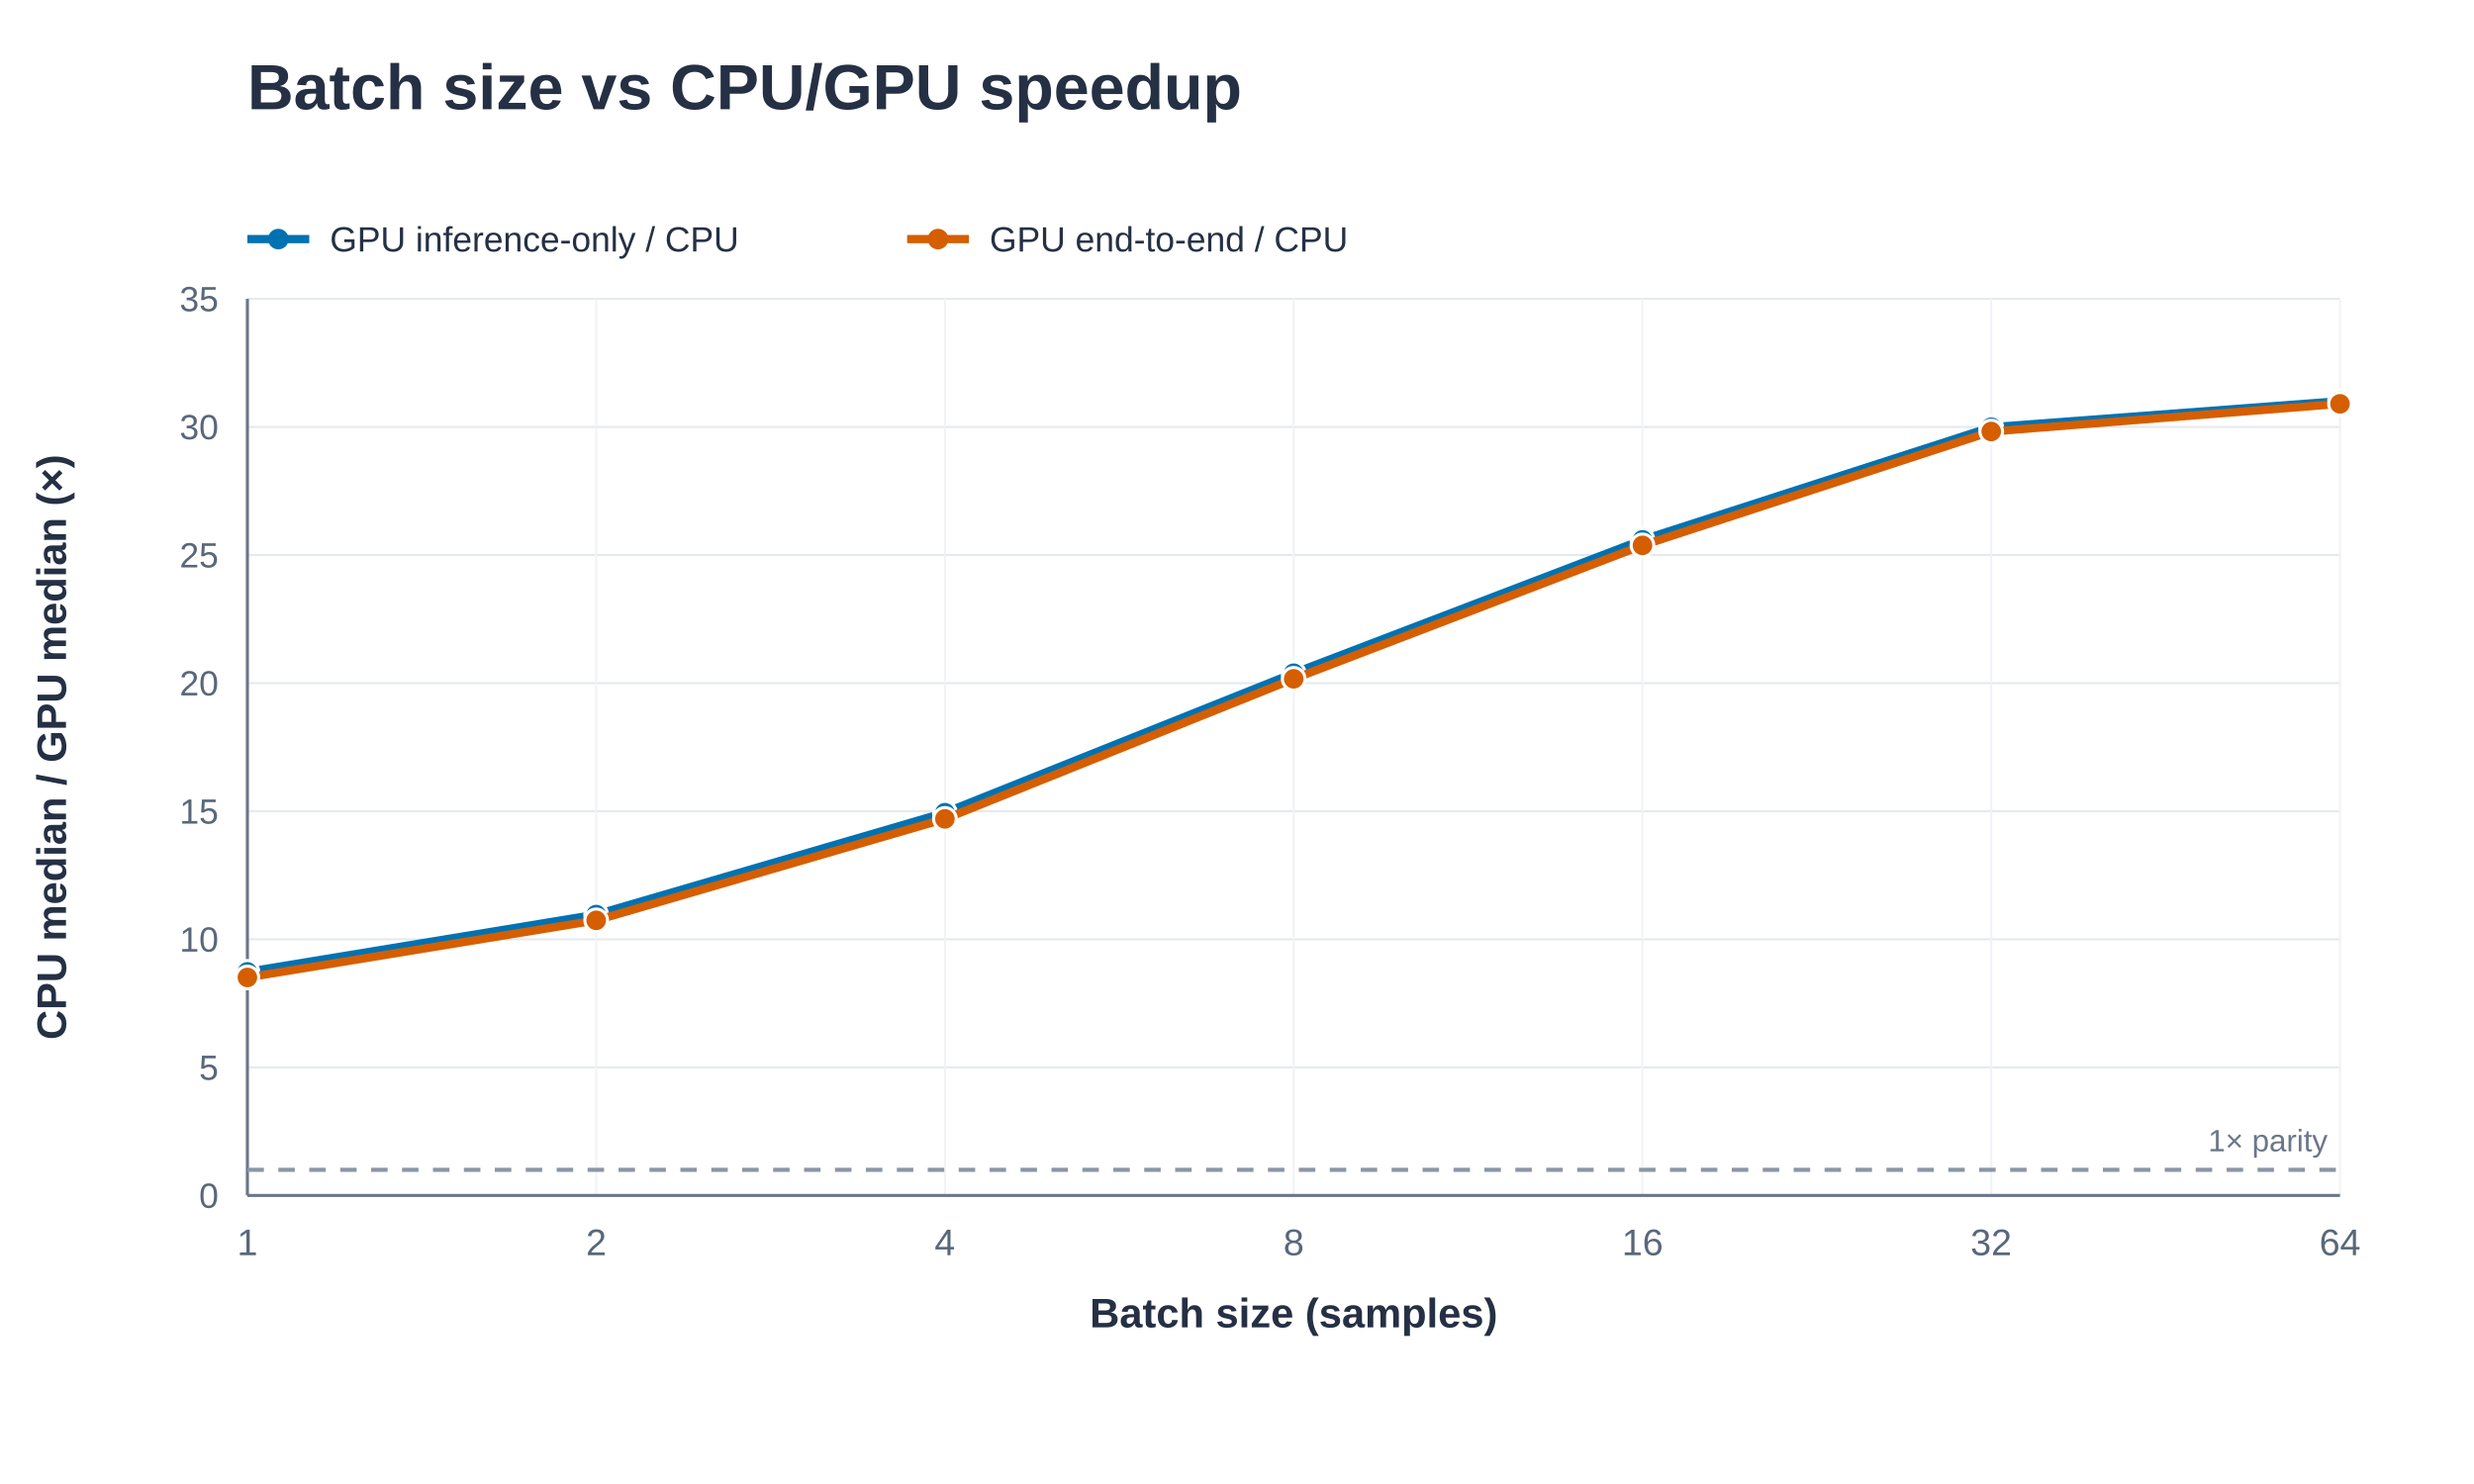
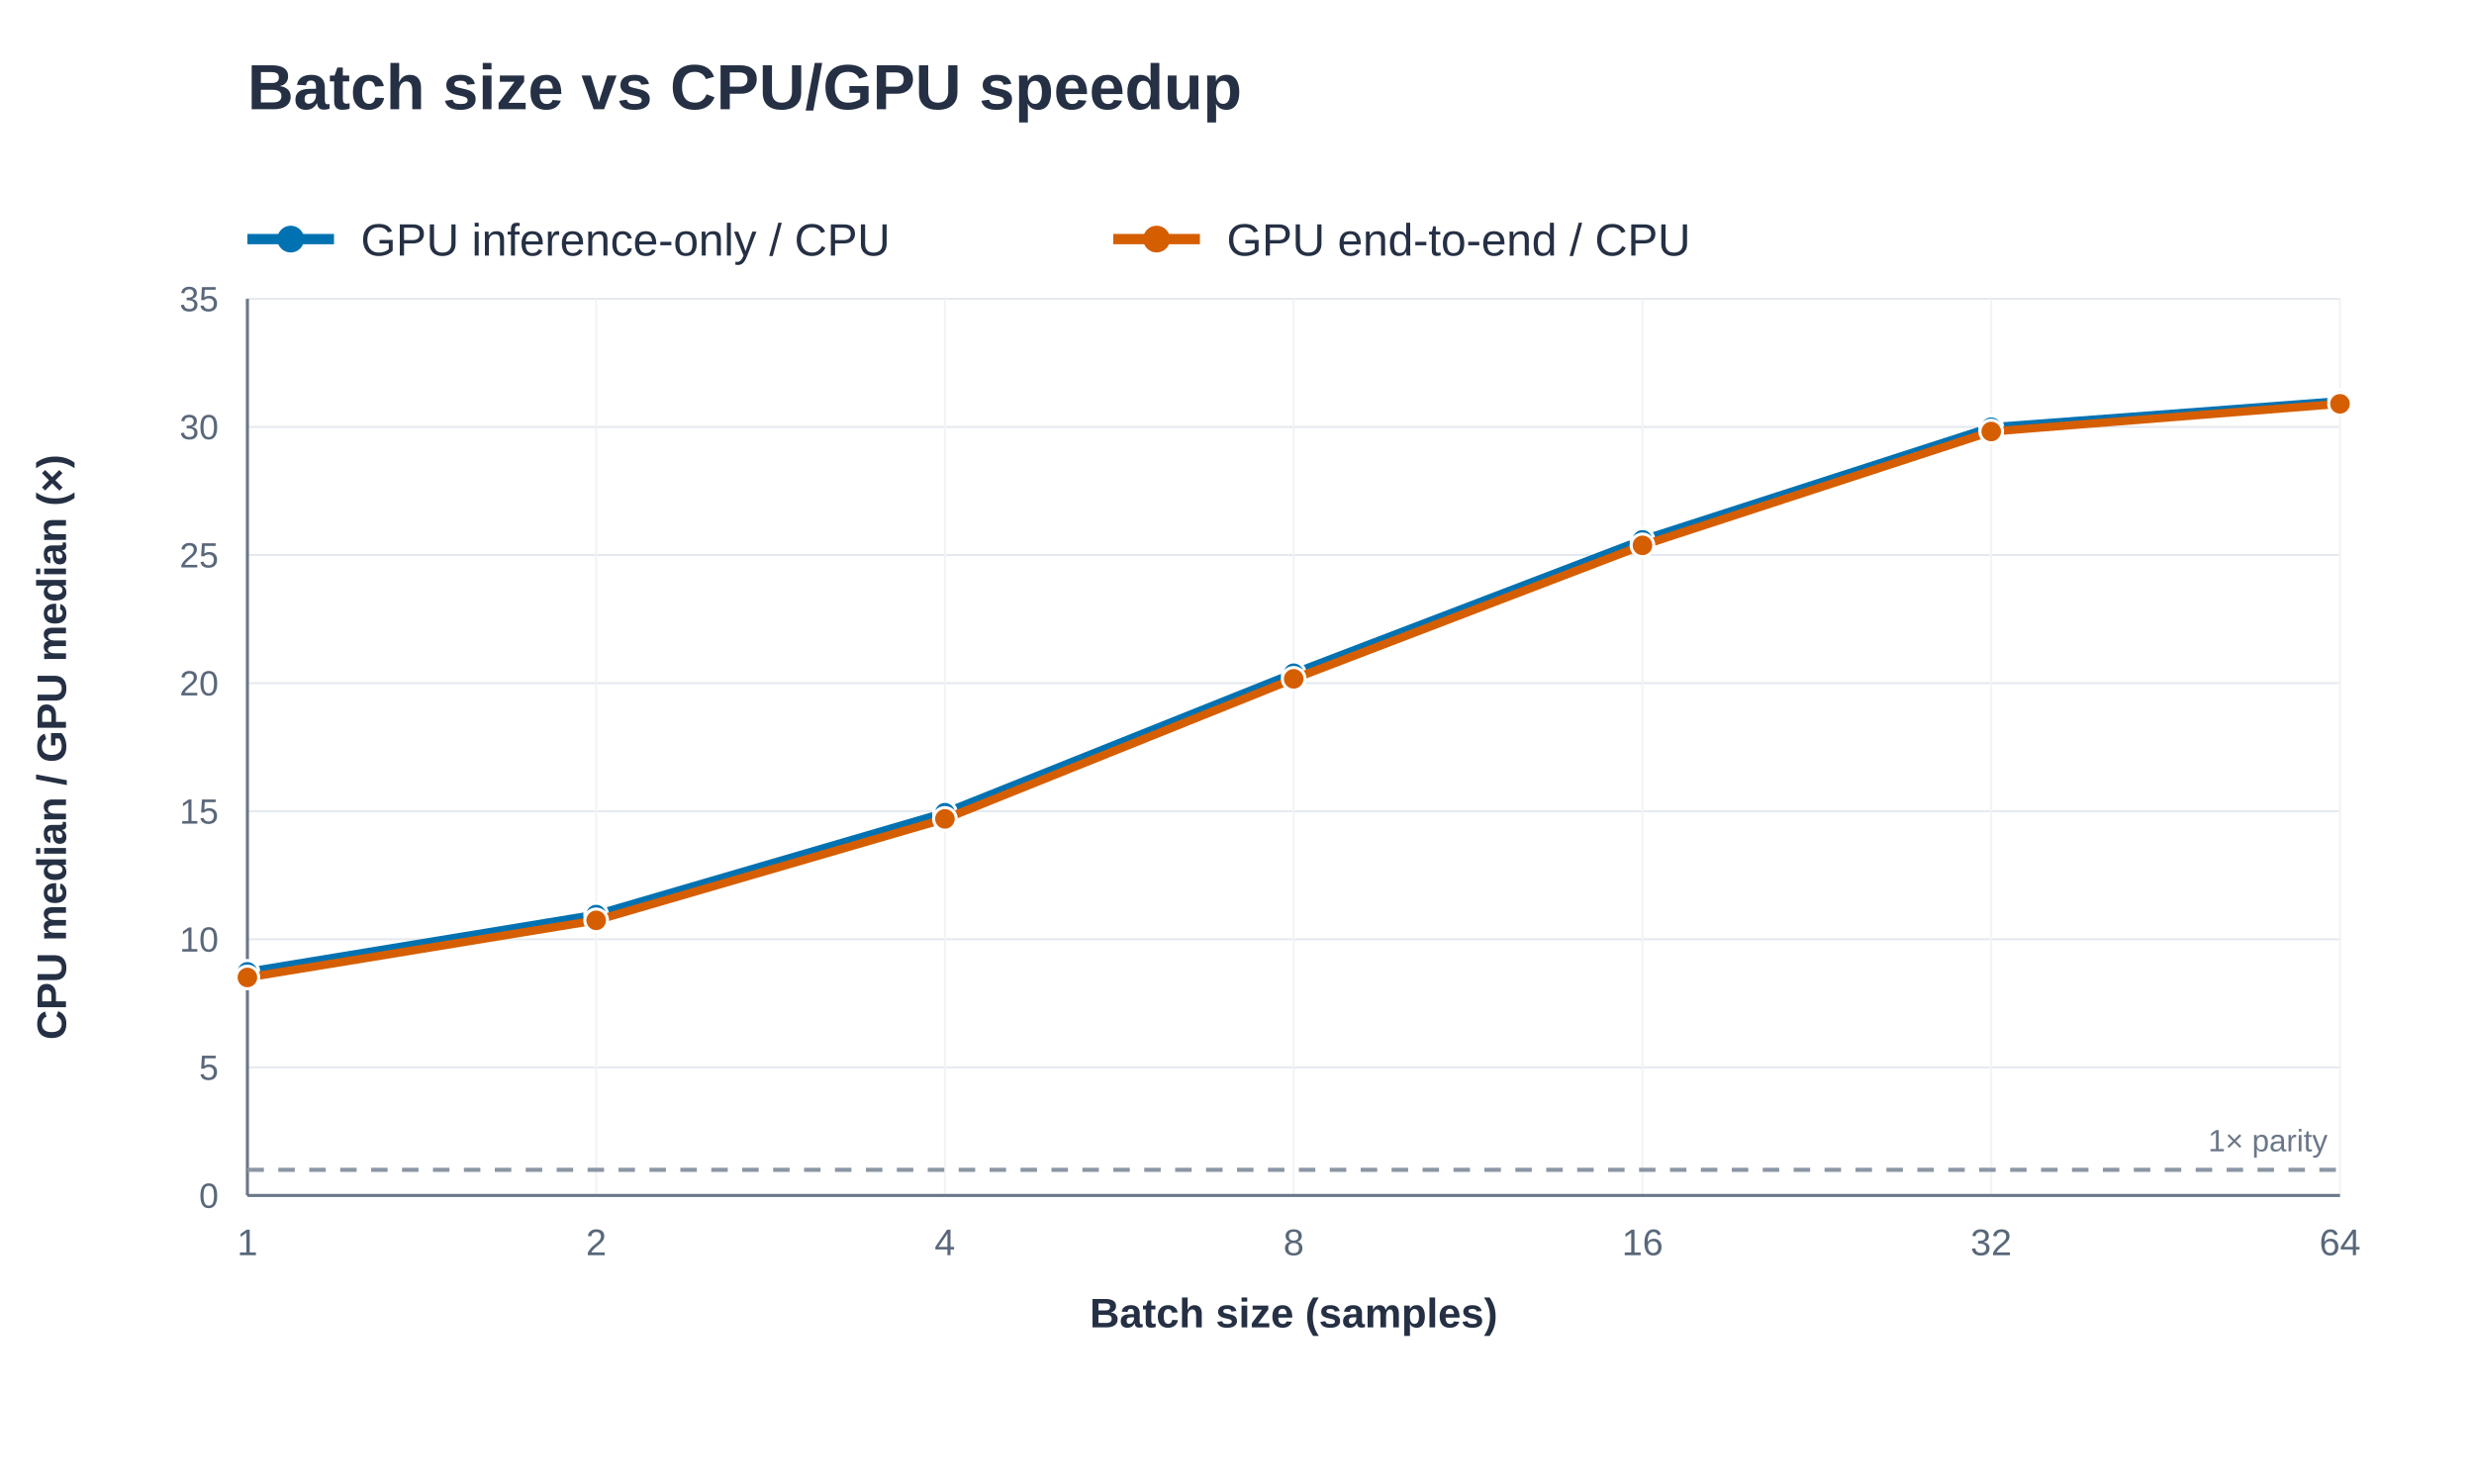
<svg xmlns="http://www.w3.org/2000/svg" width="1200" height="720" viewBox="0 0 1200 720" role="img" aria-label="Batch size vs CPU/GPU speedup">
  <rect width="100%" height="100%" fill="#FFFFFF" />
  <g font-family="Arial, Helvetica, sans-serif">
    <text x="120.0" y="53.0" fill="#253044" font-size="31" font-weight="700" text-anchor="start">Batch size vs CPU/GPU speedup</text>
-     <line x1="120" y1="116" x2="150" y2="116" stroke="#0072B2" stroke-width="4" />
-     <circle cx="135" cy="116" r="5" fill="#0072B2" />
-     <text x="160.0" y="122.0" fill="#253044" font-size="17" font-weight="400" text-anchor="start">GPU inference-only / CPU</text>
-     <line x1="440" y1="116" x2="470" y2="116" stroke="#D55E00" stroke-width="4" />
-     <circle cx="455" cy="116" r="5" fill="#D55E00" />
-     <text x="480.0" y="122.0" fill="#253044" font-size="17" font-weight="400" text-anchor="start">GPU end-to-end / CPU</text>
+     <line x1="120" y1="116" x2="162" y2="116" stroke="#0072B2" stroke-width="5" />
+     <circle cx="141" cy="116" r="6.5" fill="#0072B2" />
+     <text x="175.0" y="124.0" fill="#253044" font-size="22" font-weight="400" text-anchor="start">GPU inference-only / CPU</text>
+     <line x1="540" y1="116" x2="582" y2="116" stroke="#D55E00" stroke-width="5" />
+     <circle cx="561" cy="116" r="6.5" fill="#D55E00" />
+     <text x="595.0" y="124.0" fill="#253044" font-size="22" font-weight="400" text-anchor="start">GPU end-to-end / CPU</text>
    <line x1="120" y1="580.00" x2="1135" y2="580.00" stroke="#E5E9EF" stroke-width="1" />
    <text x="106.0" y="586.0" fill="#59677A" font-size="17" font-weight="400" text-anchor="end">0</text>
    <line x1="120" y1="517.86" x2="1135" y2="517.86" stroke="#E5E9EF" stroke-width="1" />
    <text x="106.0" y="523.9" fill="#59677A" font-size="17" font-weight="400" text-anchor="end">5</text>
    <line x1="120" y1="455.71" x2="1135" y2="455.71" stroke="#E5E9EF" stroke-width="1" />
    <text x="106.0" y="461.7" fill="#59677A" font-size="17" font-weight="400" text-anchor="end">10</text>
    <line x1="120" y1="393.57" x2="1135" y2="393.57" stroke="#E5E9EF" stroke-width="1" />
    <text x="106.0" y="399.6" fill="#59677A" font-size="17" font-weight="400" text-anchor="end">15</text>
    <line x1="120" y1="331.43" x2="1135" y2="331.43" stroke="#E5E9EF" stroke-width="1" />
    <text x="106.0" y="337.4" fill="#59677A" font-size="17" font-weight="400" text-anchor="end">20</text>
    <line x1="120" y1="269.29" x2="1135" y2="269.29" stroke="#E5E9EF" stroke-width="1" />
    <text x="106.0" y="275.3" fill="#59677A" font-size="17" font-weight="400" text-anchor="end">25</text>
    <line x1="120" y1="207.14" x2="1135" y2="207.14" stroke="#E5E9EF" stroke-width="1" />
    <text x="106.0" y="213.1" fill="#59677A" font-size="17" font-weight="400" text-anchor="end">30</text>
    <line x1="120" y1="145.00" x2="1135" y2="145.00" stroke="#E5E9EF" stroke-width="1" />
    <text x="106.0" y="151.0" fill="#59677A" font-size="17" font-weight="400" text-anchor="end">35</text>
    <line x1="120.00" y1="145" x2="120.00" y2="580" stroke="#F1F3F6" stroke-width="1" />
    <text x="120.0" y="609.0" fill="#59677A" font-size="18" font-weight="400" text-anchor="middle">1</text>
    <line x1="289.17" y1="145" x2="289.17" y2="580" stroke="#F1F3F6" stroke-width="1" />
    <text x="289.2" y="609.0" fill="#59677A" font-size="18" font-weight="400" text-anchor="middle">2</text>
    <line x1="458.33" y1="145" x2="458.33" y2="580" stroke="#F1F3F6" stroke-width="1" />
    <text x="458.3" y="609.0" fill="#59677A" font-size="18" font-weight="400" text-anchor="middle">4</text>
    <line x1="627.50" y1="145" x2="627.50" y2="580" stroke="#F1F3F6" stroke-width="1" />
    <text x="627.5" y="609.0" fill="#59677A" font-size="18" font-weight="400" text-anchor="middle">8</text>
    <line x1="796.67" y1="145" x2="796.67" y2="580" stroke="#F1F3F6" stroke-width="1" />
    <text x="796.7" y="609.0" fill="#59677A" font-size="18" font-weight="400" text-anchor="middle">16</text>
    <line x1="965.83" y1="145" x2="965.83" y2="580" stroke="#F1F3F6" stroke-width="1" />
    <text x="965.8" y="609.0" fill="#59677A" font-size="18" font-weight="400" text-anchor="middle">32</text>
    <line x1="1135.00" y1="145" x2="1135.00" y2="580" stroke="#F1F3F6" stroke-width="1" />
    <text x="1135.0" y="609.0" fill="#59677A" font-size="18" font-weight="400" text-anchor="middle">64</text>
    <line x1="120" y1="145" x2="120" y2="580" stroke="#6B7788" stroke-width="1.5" />
    <line x1="120" y1="580" x2="1135" y2="580" stroke="#6B7788" stroke-width="1.5" />
    <line x1="120" y1="567.57" x2="1135" y2="567.57" stroke="#8B96A5" stroke-width="2" stroke-dasharray="8 7" />
    <text x="1129.0" y="558.6" fill="#6B7788" font-size="15" font-weight="400" text-anchor="end">1× parity</text>
    <polyline points="120.00,471.52 289.17,443.73 458.33,394.30 627.50,326.63 796.67,261.92 965.83,207.27 1135.00,194.64" fill="none" stroke="#0072B2" stroke-width="4" stroke-linejoin="round" stroke-linecap="round" />
    <circle cx="120.00" cy="471.52" r="5.5" fill="#0072B2" stroke="white" stroke-width="1.5" />
    <circle cx="289.17" cy="443.73" r="5.5" fill="#0072B2" stroke="white" stroke-width="1.5" />
    <circle cx="458.33" cy="394.30" r="5.5" fill="#0072B2" stroke="white" stroke-width="1.5" />
    <circle cx="627.50" cy="326.63" r="5.5" fill="#0072B2" stroke="white" stroke-width="1.5" />
    <circle cx="796.67" cy="261.92" r="5.5" fill="#0072B2" stroke="white" stroke-width="1.5" />
    <circle cx="965.83" cy="207.27" r="5.5" fill="#0072B2" stroke="white" stroke-width="1.5" />
    <circle cx="1135.00" cy="194.64" r="5.5" fill="#0072B2" stroke="white" stroke-width="1.5" />
    <polyline points="120.00,474.24 289.17,446.53 458.33,397.30 627.50,329.35 796.67,264.60 965.83,209.36 1135.00,195.93" fill="none" stroke="#D55E00" stroke-width="4" stroke-linejoin="round" stroke-linecap="round" />
    <circle cx="120.00" cy="474.24" r="5.5" fill="#D55E00" stroke="white" stroke-width="1.5" />
    <circle cx="289.17" cy="446.53" r="5.5" fill="#D55E00" stroke="white" stroke-width="1.5" />
    <circle cx="458.33" cy="397.30" r="5.5" fill="#D55E00" stroke="white" stroke-width="1.5" />
    <circle cx="627.50" cy="329.35" r="5.5" fill="#D55E00" stroke="white" stroke-width="1.5" />
    <circle cx="796.67" cy="264.60" r="5.5" fill="#D55E00" stroke="white" stroke-width="1.5" />
    <circle cx="965.83" cy="209.36" r="5.5" fill="#D55E00" stroke="white" stroke-width="1.5" />
    <circle cx="1135.00" cy="195.93" r="5.5" fill="#D55E00" stroke="white" stroke-width="1.5" />
    <text x="627.5" y="644.0" fill="#253044" font-size="20" font-weight="600" text-anchor="middle">Batch size (samples)</text>
    <text x="0.0" y="0.0" fill="#253044" font-size="20" font-weight="600" text-anchor="middle" transform="translate(32 362.5) rotate(-90)">CPU median / GPU median (×)</text>
  </g>
</svg>
